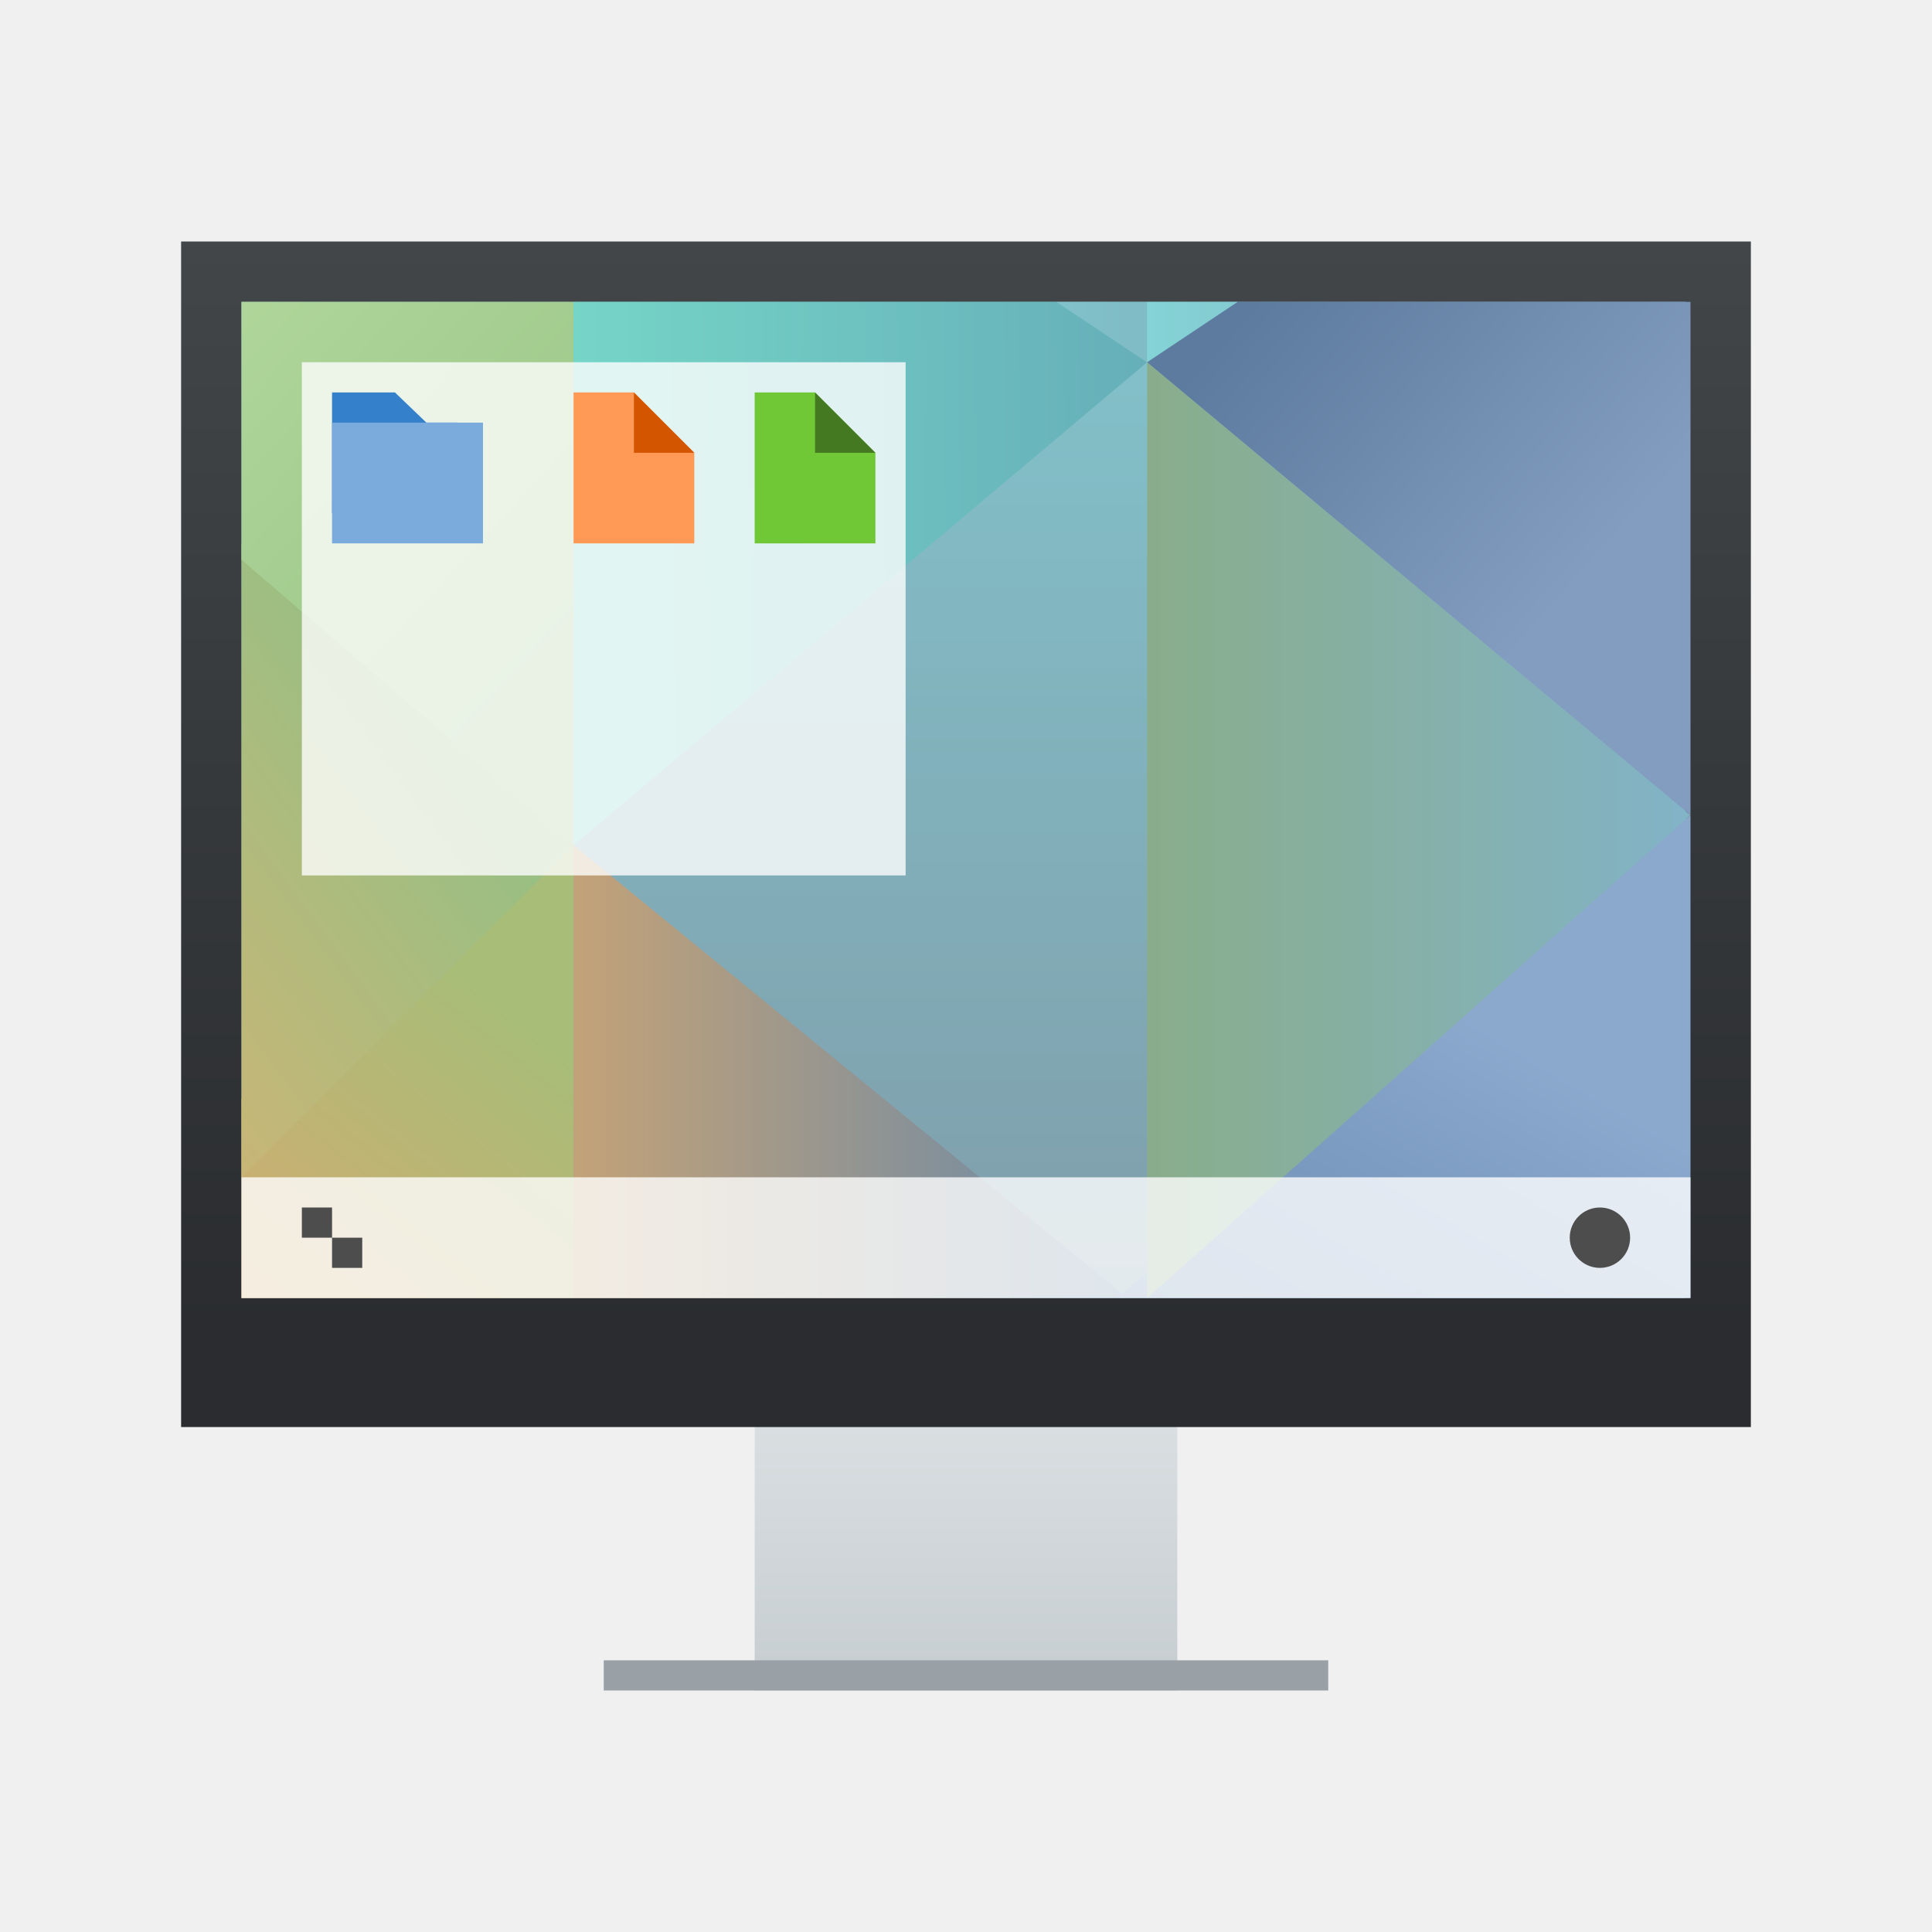
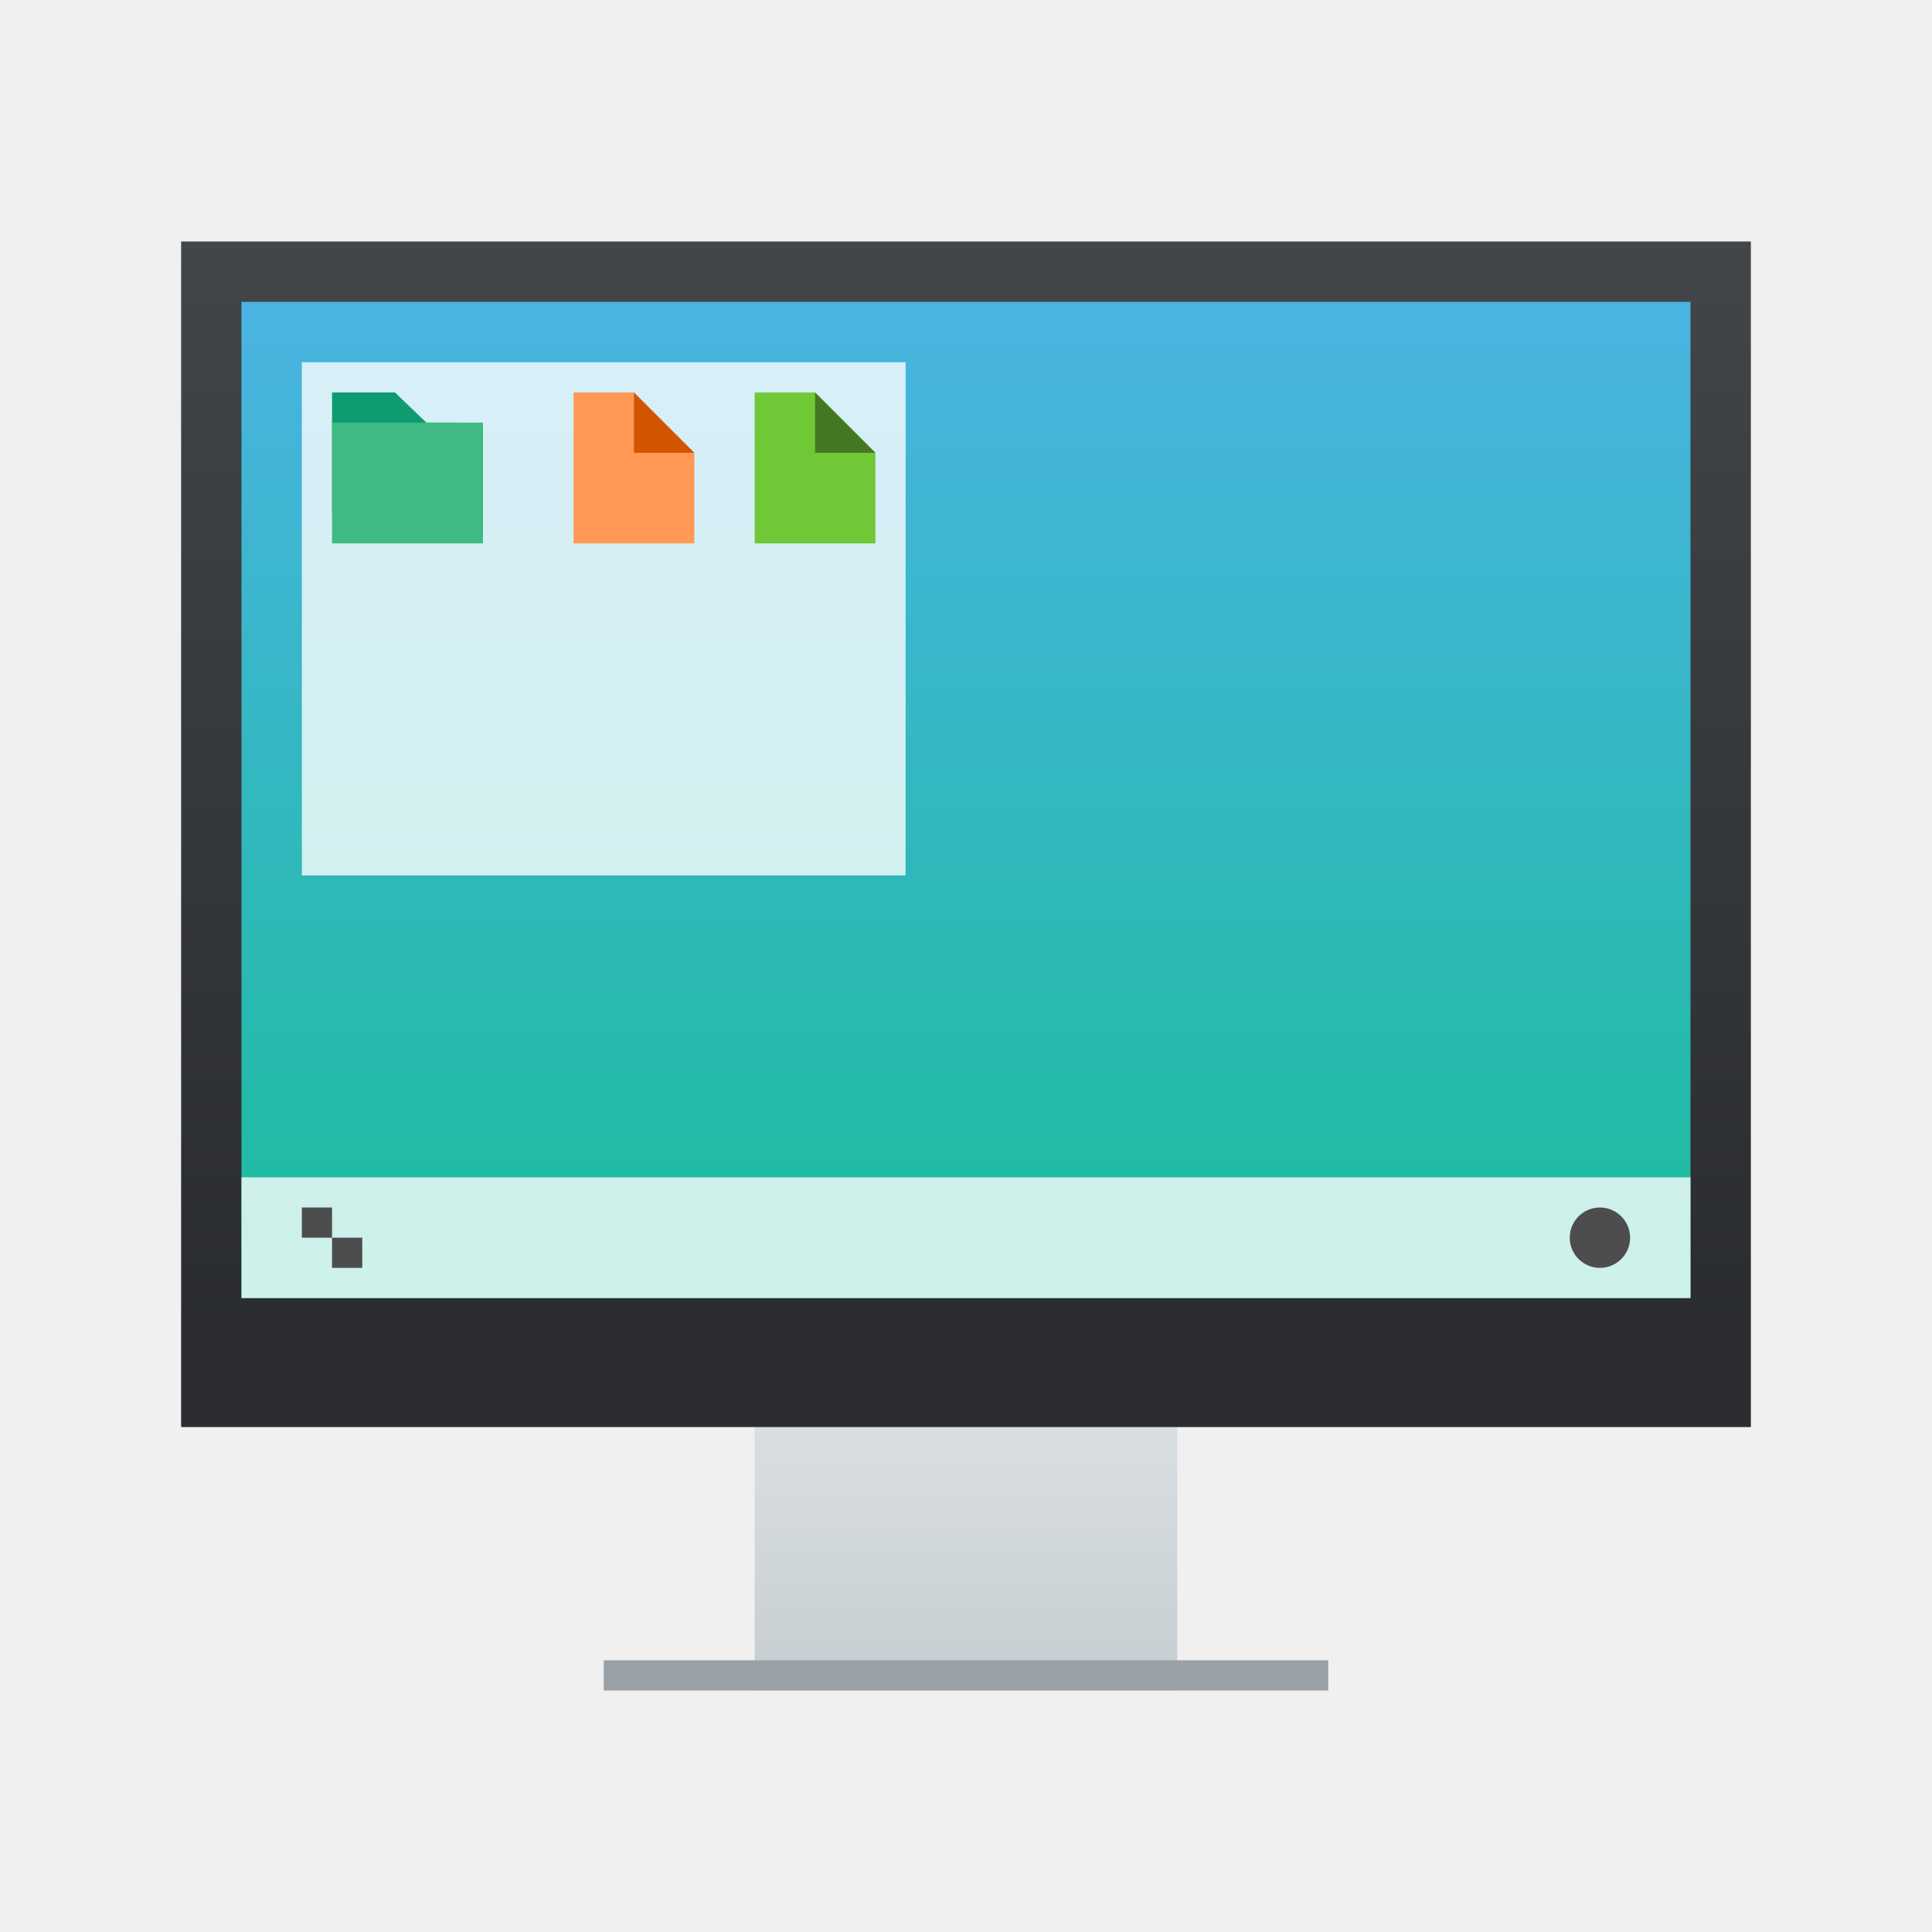
- <svg xmlns="http://www.w3.org/2000/svg" xmlns:xlink="http://www.w3.org/1999/xlink" width="64" version="1.1" height="64">
+ <svg xmlns="http://www.w3.org/2000/svg" xmlns:xlink="http://www.w3.org/1999/xlink" width="64" version="1.1" height="64" id="svg2">
  <defs id="defs5455">
    <linearGradient id="linearGradient4159">
      <stop style="stop-color:#2a2c2f" id="stop4161" />
      <stop offset="1" style="stop-color:#424649" id="stop4163" />
    </linearGradient>
    <linearGradient id="linearGradient4250" xlink:href="#linearGradient4159" y1="536.798" y2="503.798" gradientUnits="userSpaceOnUse" x2="0" gradientTransform="matrix(1.083333 0 0 1.090909 -34.04753 -49.79991)" />
    <linearGradient id="linearGradient4272" xlink:href="#linearGradient4303" y1="547.798" y2="536.798" gradientUnits="userSpaceOnUse" x2="0" gradientTransform="matrix(1.166667 0 0 1.090909 -68.09551 -49.79991)" />
    <linearGradient id="linearGradient4303">
      <stop style="stop-color:#c6cdd1" id="stop4305" />
      <stop offset="1" style="stop-color:#e0e5e7" id="stop4307" />
    </linearGradient>
-     <linearGradient id="linearGradient4591">
-       <stop style="stop-color:#7e8f9e" id="stop4593" />
-       <stop offset="1" style="stop-color:#84ced5" id="stop4595" />
-     </linearGradient>
-     <linearGradient id="linearGradient4597-5" xlink:href="#linearGradient4591" y1="541.798" y2="489.798" gradientUnits="userSpaceOnUse" x2="0" gradientTransform="matrix(1.087108 0 0 1.1 -44.37026 -47.97991)" />
-     <linearGradient id="linearGradient4681" xlink:href="#linearGradient4675" y1="535.798" y2="522.798" x1="394.571" gradientUnits="userSpaceOnUse" x2="404.571" gradientTransform="matrix(1.1 0 0 1.142856 -49.45702 -70.68505)" />
-     <linearGradient id="linearGradient4675">
-       <stop style="stop-color:#e4a56d" id="stop4677" />
-       <stop offset="1" style="stop-color:#a7bd78" id="stop4679" />
-     </linearGradient>
-     <linearGradient id="linearGradient4689" xlink:href="#linearGradient4683" x1="404.571" gradientUnits="userSpaceOnUse" x2="421.571" gradientTransform="matrix(1.079524 0 0 1.142857 -41.17329 -70.68516)" />
-     <linearGradient id="linearGradient4683">
-       <stop style="stop-color:#c3a278" id="stop4685" />
-       <stop offset="1" style="stop-color:#6688aa" id="stop4687" />
-     </linearGradient>
-     <linearGradient id="linearGradient4728" xlink:href="#linearGradient4722" y1="536.798" y2="524.798" x1="430.571" gradientUnits="userSpaceOnUse" x2="437.5" gradientTransform="matrix(1.107808 0 0 1.142856 -53.44897 -70.68506)" />
-     <linearGradient id="linearGradient4722">
-       <stop style="stop-color:#6588af" id="stop4724" />
-       <stop offset="1" style="stop-color:#8ba8cd" id="stop4726" />
-     </linearGradient>
-     <linearGradient id="linearGradient4840" xlink:href="#linearGradient4834" x1="421.571" gradientUnits="userSpaceOnUse" x2="438.571" gradientTransform="matrix(1.048986 0 0 1.1 -27.65097 -47.97991)" />
-     <linearGradient id="linearGradient4834">
-       <stop style="stop-color:#89ad8b" id="stop4836" />
-       <stop offset="1" style="stop-color:#82b3c7" id="stop4838" />
-     </linearGradient>
-     <linearGradient id="linearGradient4784" xlink:href="#linearGradient4778" y1="525.798" y2="513.798" x1="387.571" gradientUnits="userSpaceOnUse" x2="401.571" gradientTransform="matrix(1.1 0 0 1.275143 -49.45702 -137.418)" />
-     <linearGradient id="linearGradient4778">
-       <stop style="stop-color:#e1b16f" id="stop4780" />
-       <stop offset="1" style="stop-color:#99bf83" id="stop4782" />
-     </linearGradient>
-     <linearGradient id="linearGradient4792" xlink:href="#linearGradient4786" y1="510.798" y2="498.798" x1="404.571" gradientUnits="userSpaceOnUse" x2="391.571" gradientTransform="matrix(1.1 0 0 1.1 -49.45702 -47.97991)" />
-     <linearGradient id="linearGradient4786">
-       <stop style="stop-color:#99c487" id="stop4788" />
-       <stop offset="1" style="stop-color:#b4d99e" id="stop4790" />
-     </linearGradient>
-     <linearGradient id="linearGradient4808" xlink:href="#linearGradient4802" y1="501.798" y2="501.616" x1="404.571" gradientUnits="userSpaceOnUse" x2="421.571" gradientTransform="matrix(1.117647 0 0 1.1 -56.59659 -47.97991)" />
-     <linearGradient id="linearGradient4802">
-       <stop style="stop-color:#75d5c7" id="stop4804" />
-       <stop offset="1" style="stop-color:#66afb9" id="stop4806" />
-     </linearGradient>
-     <linearGradient id="linearGradient4776" xlink:href="#linearGradient4770" y1="495.798" y2="504.798" x1="428.571" gradientUnits="userSpaceOnUse" x2="438.571" gradientTransform="matrix(1.048985 0 0 1.062501 -27.65071 -29.23788)" />
-     <linearGradient id="linearGradient4770">
-       <stop style="stop-color:#5c7b9e" id="stop4772" />
-       <stop offset="1" style="stop-color:#839dc0" id="stop4774" />
-     </linearGradient>
-     <linearGradient id="linearGradient4816" xlink:href="#linearGradient4810" x1="421.571" gradientUnits="userSpaceOnUse" x2="406.571" gradientTransform="matrix(1.087108 0 0 1.1 -44.37026 -47.97991)" />
-     <linearGradient id="linearGradient4810">
-       <stop style="stop-color:#7fbcc6" id="stop4812" />
-       <stop offset="1" style="stop-color:#8ee4e3" id="stop4814" />
-     </linearGradient>
-     <linearGradient id="linearGradient4824" xlink:href="#linearGradient4818" x1="421.571" gradientUnits="userSpaceOnUse" x2="436.571" gradientTransform="matrix(1.087108 0 0 1.1 -44.37026 -47.97991)" />
-     <linearGradient id="linearGradient4818">
-       <stop style="stop-color:#84d5d7" id="stop4820" />
-       <stop offset="1" style="stop-color:#84a8ba" id="stop4822" />
+     <linearGradient xlink:href="#linearGradient4697" id="linearGradient4249" gradientUnits="userSpaceOnUse" gradientTransform="matrix(0.9999997,0,0,1.008333,1.3888e-4,-6.198017)" x1="419.33" y1="536.525" x2="419.33" y2="498.134" />
+     <linearGradient id="linearGradient4697">
+       <stop style="stop-color:#1abc9c;stop-opacity:1" id="stop4699" />
+       <stop offset="1" style="stop-color:#52b2ee;stop-opacity:1" id="stop4701" />
    </linearGradient>
  </defs>
  <g id="layer1" transform="matrix(1 0 0 1 -376.5714 -491.798)">
    <path style="stroke-opacity:0.55;fill:url(#linearGradient4272);stroke-width:2.8" id="rect4254" d="m 401.571,535.798 0,7.636 0,2.182 0,2.182 14,0 0,-2.182 0,-2.182 0,-7.636 z" />
    <rect width="52" x="382.571" y="499.798" height="39.273" style="stroke-opacity:0.55;fill:url(#linearGradient4250);stroke-width:2.8" id="rect4173" />
-     <path style="fill:url(#linearGradient4597-5)" id="path4589-5" d="m 384.571,501.798 0,33 47.833,0 0,-33 -47.833,0 z" />
-     <path style="fill:url(#linearGradient4681);fill-rule:evenodd" id="path4476-9" d="m 395.571,518.798 -11,9.411 0,6.589 11,0 0,-16 z" />
-     <path style="fill:url(#linearGradient4689);fill-rule:evenodd" id="path4478-4" d="m 395.571,519.798 0,15 18.352,0 z" />
-     <path style="fill:url(#linearGradient4728);fill-rule:evenodd" id="path4488-0-8" d="m 432.571,518.798 -19,16 19,10e-6 z" />
-     <path style="fill:url(#linearGradient4840);fill-rule:evenodd" id="path4188-3" d="m 414.571,528.198 0,-24.4 18,15 -18,16 z" />
-     <path style="fill:url(#linearGradient4784);fill-rule:evenodd" id="path4192-6" d="m 384.571,509.798 0,21 11,-11 z" />
-     <path style="fill:url(#linearGradient4792);fill-rule:evenodd" id="path4198-3" d="m 384.571,501.798 0,8.542 11,9.458 0,-7 0,-11 z" />
-     <path style="fill:url(#linearGradient4808);fill-rule:evenodd" id="path4200-1" d="m 395.571,501.798 0,11 0,7 19,-16 -3,-2 z" />
-     <path style="fill:url(#linearGradient4776);fill-rule:evenodd" id="path4202-1" d="m 417.12,501.798 -2.549,2 18,15 0,-6 0,-11 z" />
-     <path style="fill:url(#linearGradient4816);fill-rule:evenodd" id="path4206-9-2" d="m 411.571,501.798 3,2 0,-2 z" />
-     <path style="fill:url(#linearGradient4824);fill-rule:evenodd" id="path4208-1-1" d="m 414.571,501.798 0,2 3,-2 z" />
+     <path style="fill:url(#linearGradient4249)" id="path4247" d="m 384.571,501.798 0,33 48,0 0,-33 -48,0 z" />
    <rect width="24" x="396.571" y="546.798" height="1" style="stroke-opacity:0.55;fill:#99a1a7;stroke-width:2.8" id="rect4295" />
    <g id="g4392">
      <rect width="48" x="384.571" y="530.798" height="4" style="fill:#ffffff;fill-opacity:0.784" id="rect4267" />
      <circle cx="429.571" cy="532.798" style="fill:#4d4d4d" r="1" id="path4166" />
      <path style="fill:#4d4d4d" id="rect4183" d="m 386.571,531.798 0,1 1,0 0,-1 z m 1,1 0,1 1,0 0,-1 z" />
    </g>
    <g id="g4383">
-       <rect width="20" x="386.571" y="503.798" height="17" style="fill:#ffffff;fill-opacity:0.784" id="rect3432" />
-       <path style="fill:#3580ca" id="rect4160" d="m 387.571,504.798 0,4 4.167,0 0,-3 -1.042,0 -1.042,-1 z" />
+       <path style="fill:#ffffff;fill-opacity:0.784" d="m 386.571,503.798 20,0 0,17 -20,0 z" id="rect3432" />
+       <path style="fill:#0f9b71;fill-opacity:1" id="rect4160" d="m 387.571,504.798 0,4 4.167,0 0,-3 -1.042,0 -1.042,-1 z" />
      <path style="fill:#ff9955" id="rect4235" d="m 395.571,504.798 0,5 4,0 0,-3 -2,-2 z" />
      <path style="fill:#d45500;fill-rule:evenodd" id="path4237" d="m 397.571,504.798 2,2 -2,0 z" />
-       <path style="fill:#7aabdc" id="rect4272" d="m 387.571,505.798 5,0 0,4 -5,0 z" />
+       <path style="fill:#3fba82;fill-opacity:1" id="rect4272" d="m 387.571,505.798 5,0 0,4 -5,0 z" />
      <path style="fill:#71c837" id="path4275" d="m 401.571,504.798 0,5 4,0 0,-3 -2,-2 z" />
      <path style="fill:#447821;fill-rule:evenodd" id="path4277" d="m 403.571,504.798 2,2 -2,0 z" />
    </g>
  </g>
</svg>
